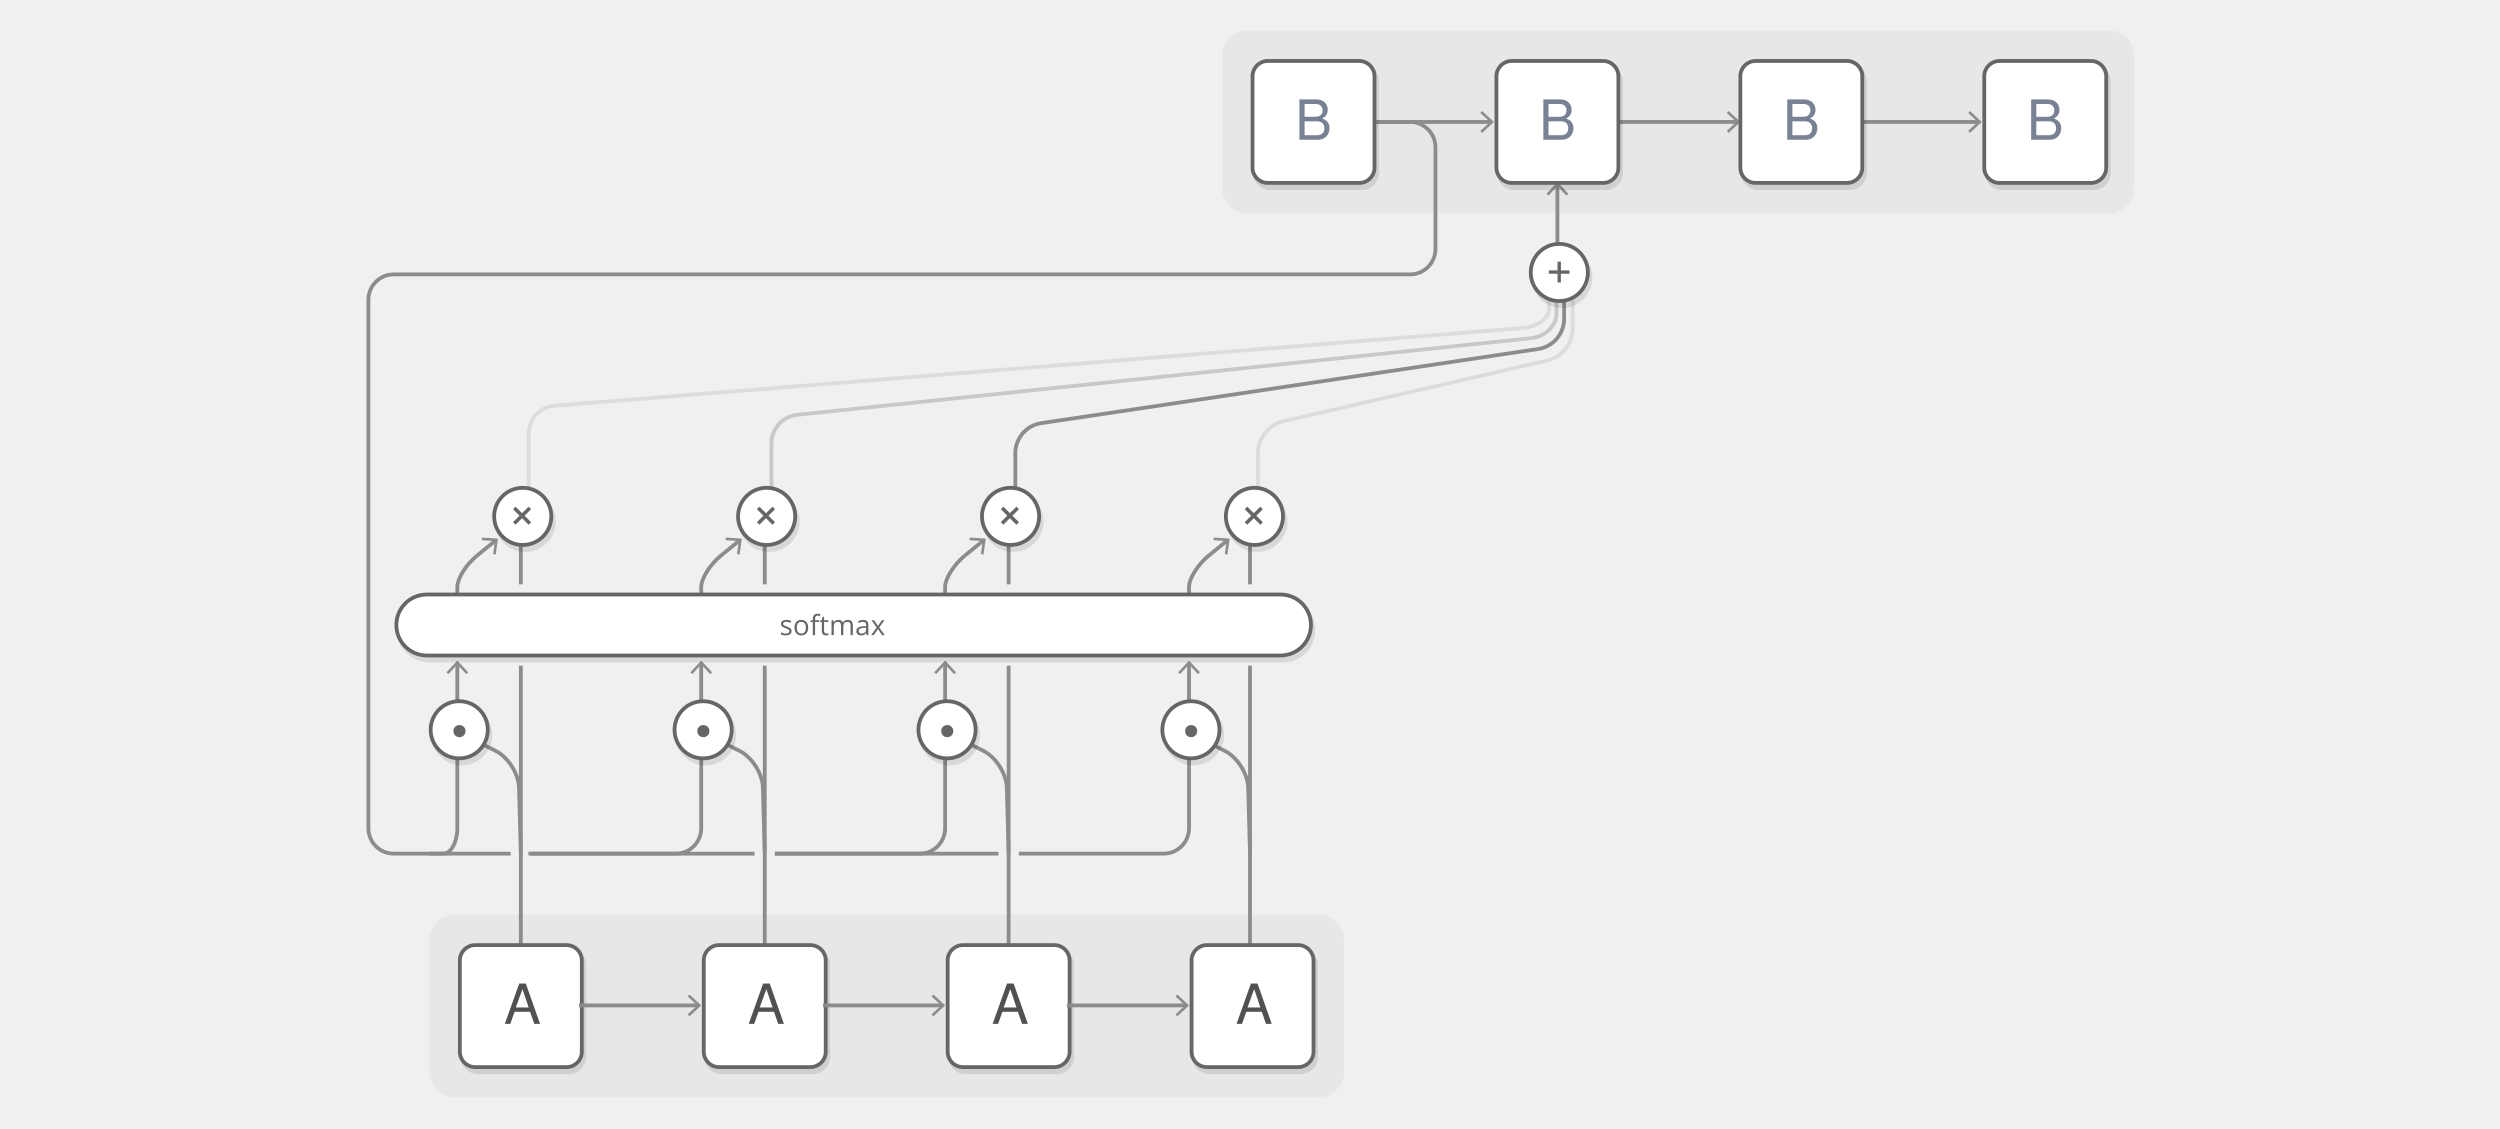
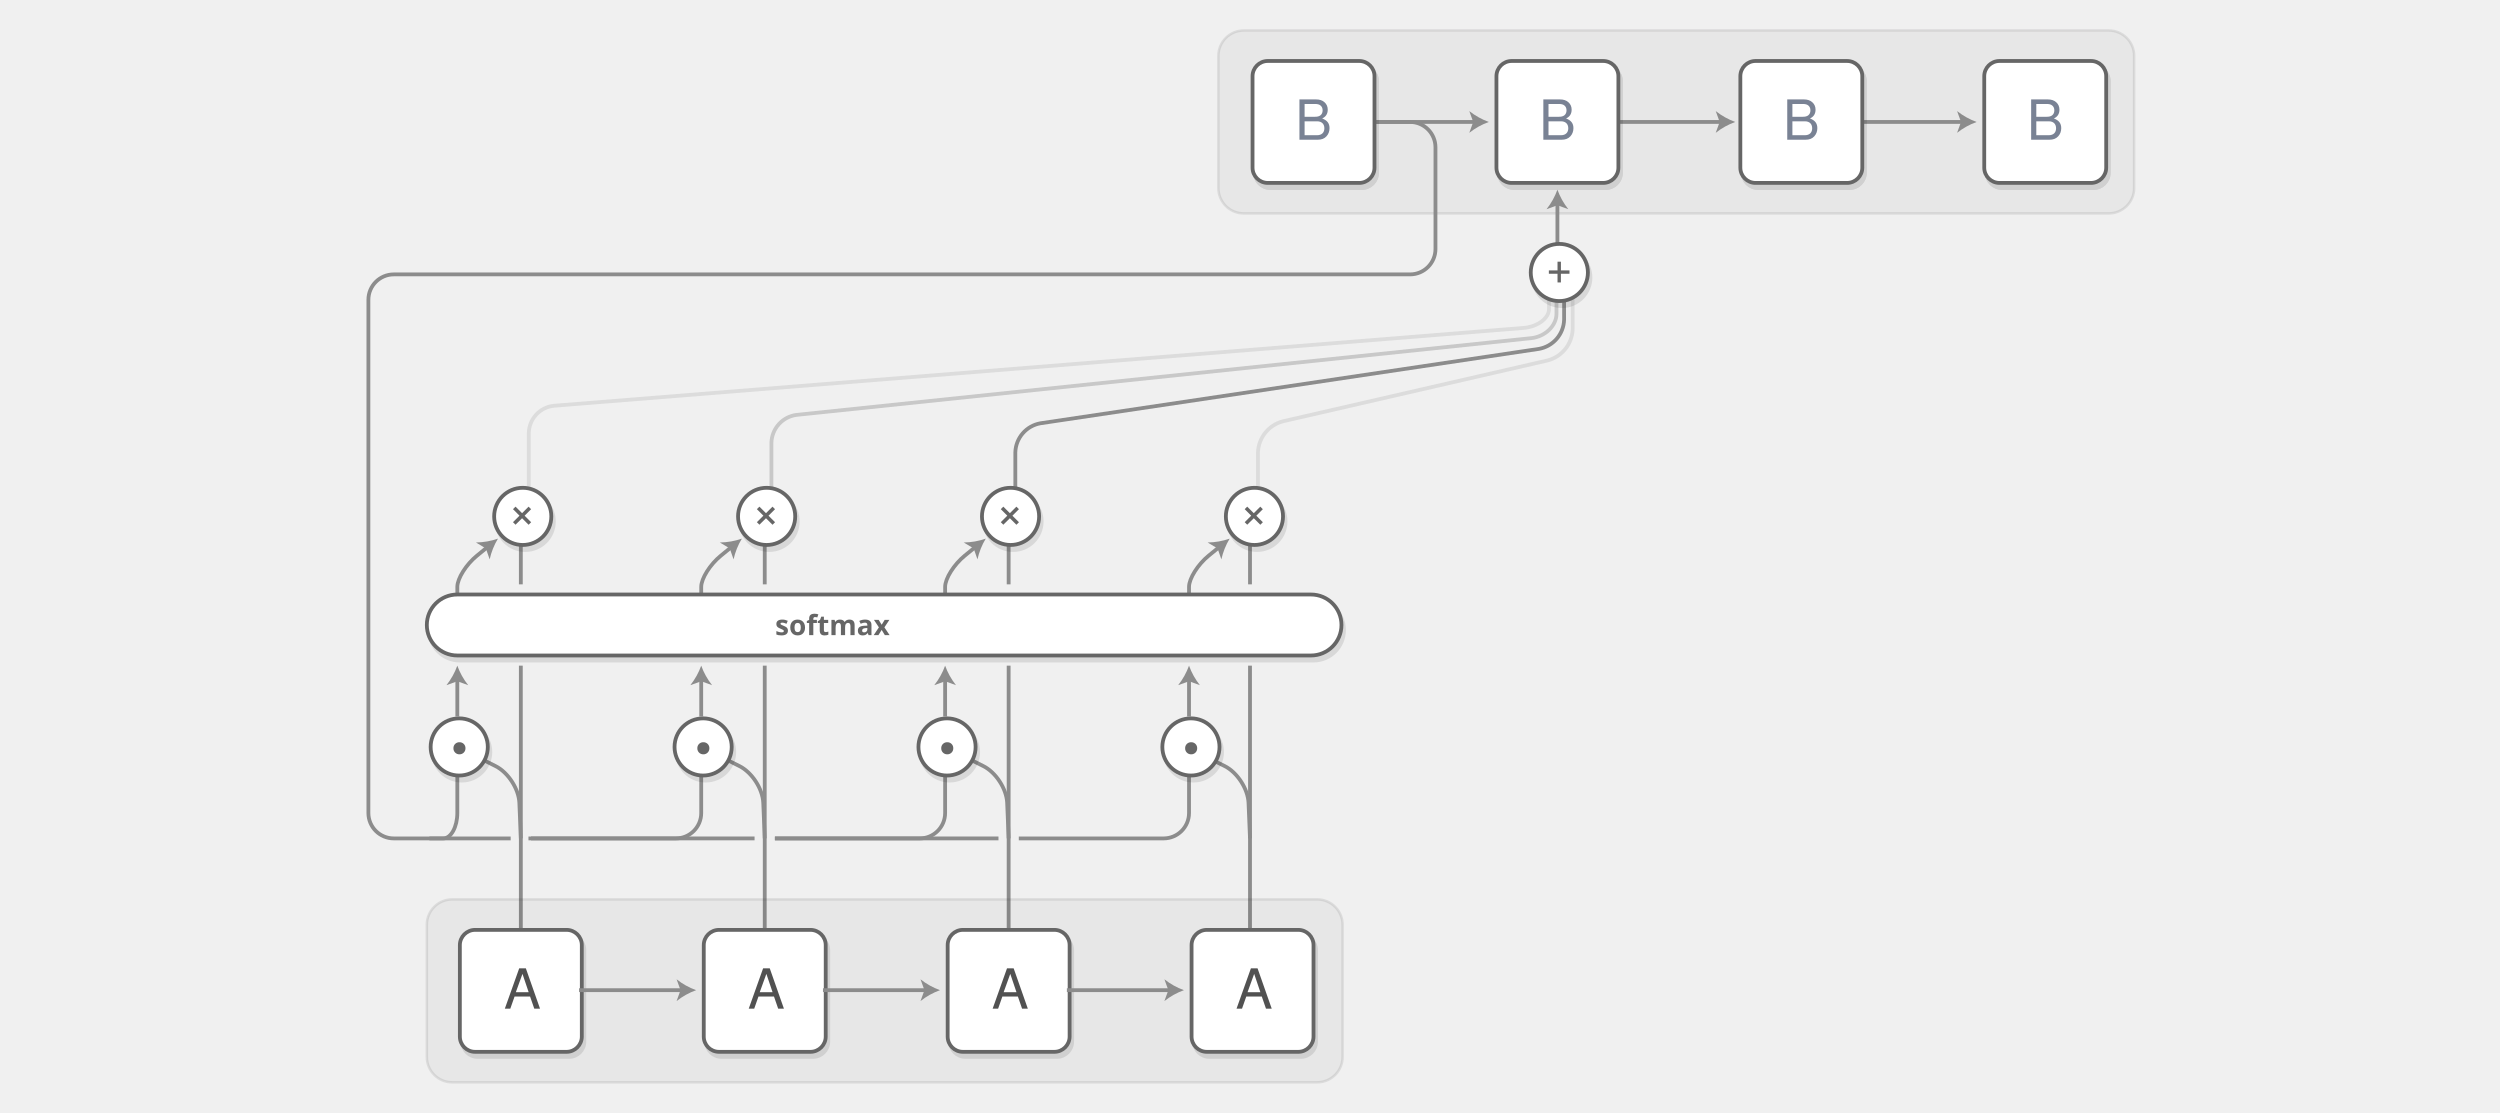
- <svg xmlns="http://www.w3.org/2000/svg" xmlns:xlink="http://www.w3.org/1999/xlink" id="background" width="984" height="444" viewBox="0 0 984 444">
+ <svg xmlns="http://www.w3.org/2000/svg" xmlns:xlink="http://www.w3.org/1999/xlink" id="background" width="984" height="438" viewBox="0 0 984 438">
  <defs>
    <symbol id="rnn-bg" data-name="rnn-bg" viewBox="0 0 49.5 49.5">
      <rect x="0.75" y="0.75" width="48" height="48" rx="6" ry="6" fill="#fff" stroke="#666" stroke-width="1.5" />
    </symbol>
    <symbol id="rnn-a" data-name="rnn-a" viewBox="0 0 49.5 49.5">
      <use id="rnn-bg-3" data-name="rnn-bg" width="49.5" height="49.5" xlink:href="#rnn-bg" />
      <text transform="translate(18.08 31.75)" font-size="21.77" fill="#515151" font-family="Helvetica" letter-spacing="-1">A</text>
    </symbol>
    <symbol id="rnn-b" data-name="rnn-b" viewBox="0 0 49.5 49.5">
      <use id="rnn-bg-15" data-name="rnn-bg" width="49.5" height="49.5" xlink:href="#rnn-bg" />
      <text transform="translate(17.49 31.75)" font-size="21.77" fill="#798294" font-family="Helvetica">B</text>
    </symbol>
    <symbol id="op-bg" data-name="op-bg" viewBox="0 0 24 24">
      <circle cx="12" cy="12" r="11.25" fill="#fff" stroke="#666" stroke-miterlimit="10" stroke-width="1.5" />
    </symbol>
    <symbol id="op-sum" data-name="op-sum" viewBox="0 0 24 24">
      <use id="op-bg-3" data-name="op-bg" width="24" height="24" xlink:href="#op-bg" />
      <path d="M7.88,12.5V11.18h3.41V7.75h1.34v3.43H16V12.5H12.62v3.42H11.29V12.5H7.88Z" fill="#666" />
    </symbol>
    <symbol id="op-dot" data-name="op-dot" viewBox="0 0 24 24">
      <use width="24" height="24" xlink:href="#op-bg" />
      <path d="M14.46,12.51a2.33,2.33,0,0,1-.67,1.71,2.3,2.3,0,0,1-1.7.68,2.3,2.3,0,0,1-1.7-.68,2.32,2.32,0,0,1-.67-1.71,2.29,2.29,0,0,1,.67-1.7,2.31,2.31,0,0,1,1.7-.67,2.32,2.32,0,0,1,1.7.67A2.29,2.29,0,0,1,14.46,12.51Z" fill="#666" />
    </symbol>
    <symbol id="op-x" data-name="op-x" viewBox="0 0 24 24">
      <use id="op-bg-14" data-name="op-bg" width="24" height="24" xlink:href="#op-bg" />
      <path d="M9.16,15.28l-1-1,2.56-2.56L8.16,9.16l1-1,2.58,2.58L14.3,8.17l1,1-2.56,2.56,2.57,2.57-1,1-2.57-2.57Z" fill="#666" />
    </symbol>
  </defs>
  <g id="_Group_" data-name="&lt;Group&gt;">
-     <rect x="169" y="360" width="360" height="72" rx="10" ry="10" opacity="0.04" />
-   </g>
-   <line x1="205" y1="372" x2="205" y2="262" fill="none" stroke="#8c8c8c" stroke-miterlimit="10" stroke-width="1.5" />
+     <rect x="479.56" y="12" width="360.44" height="72" rx="10" ry="10" opacity="0.04" />
+     <g opacity="0.1">
+       <rect x="479.56" y="12" width="360.44" height="72" rx="10" ry="10" fill="none" stroke="#231f20" />
+     </g>
+   </g>
+   <line x1="205" y1="366" x2="205" y2="262" fill="none" stroke="#8c8c8c" stroke-miterlimit="10" stroke-width="1.5" />
  <line x1="205" y1="230" x2="205" y2="204" fill="none" stroke="#8c8c8c" stroke-miterlimit="10" stroke-width="1.5" />
-   <path d="M169,336h5.5c3,0,5.5-4.5,5.5-10V290" fill="none" stroke="#8c8c8c" stroke-miterlimit="10" stroke-width="1.5" />
-   <path d="M205,336l-0.72-26c-0.15-5.5-4.3-12-9.22-14.47L180,288" fill="none" stroke="#8c8c8c" stroke-miterlimit="10" stroke-width="1.5" />
-   <path d="M301,336l-0.72-26c-0.15-5.5-4.3-12-9.22-14.47L276,288" fill="none" stroke="#8c8c8c" stroke-miterlimit="10" stroke-width="1.5" />
-   <path d="M397,336l-0.72-26c-0.15-5.5-4.3-12-9.22-14.47L372,288" fill="none" stroke="#8c8c8c" stroke-miterlimit="10" stroke-width="1.5" />
-   <path d="M492,336l-0.72-26c-0.15-5.5-4.3-12-9.22-14.47L467,288" fill="none" stroke="#8c8c8c" stroke-miterlimit="10" stroke-width="1.5" />
-   <line x1="301" y1="372" x2="301" y2="262" fill="none" stroke="#8c8c8c" stroke-miterlimit="10" stroke-width="1.5" />
+   <path d="M169,330h5.5c3,0,5.5-4.5,5.5-10V290" fill="none" stroke="#8c8c8c" stroke-miterlimit="10" stroke-width="1.5" />
+   <path d="M205,330l-0.58-14c-0.23-5.5-4.44-12-9.36-14.46L180,294" fill="none" stroke="#8c8c8c" stroke-miterlimit="10" stroke-width="1.5" />
+   <path d="M301,330l-0.58-14c-0.23-5.5-4.44-12-9.36-14.46L276,294" fill="none" stroke="#8c8c8c" stroke-miterlimit="10" stroke-width="1.5" />
+   <path d="M397,330l-0.58-14c-0.23-5.5-4.44-12-9.36-14.46L372,294" fill="none" stroke="#8c8c8c" stroke-miterlimit="10" stroke-width="1.5" />
+   <path d="M492,330l-0.58-14c-0.23-5.5-4.44-12-9.36-14.46L467,294" fill="none" stroke="#8c8c8c" stroke-miterlimit="10" stroke-width="1.5" />
+   <line x1="301" y1="366" x2="301" y2="262" fill="none" stroke="#8c8c8c" stroke-miterlimit="10" stroke-width="1.5" />
  <line x1="301" y1="230" x2="301" y2="204" fill="none" stroke="#8c8c8c" stroke-miterlimit="10" stroke-width="1.5" />
-   <path d="M208,336h58a10,10,0,0,0,10-10V290" fill="none" stroke="#8c8c8c" stroke-miterlimit="10" stroke-width="1.5" />
-   <line x1="397" y1="372" x2="397" y2="262" fill="none" stroke="#8c8c8c" stroke-miterlimit="10" stroke-width="1.5" />
+   <path d="M208,330h58a10,10,0,0,0,10-10V290" fill="none" stroke="#8c8c8c" stroke-miterlimit="10" stroke-width="1.5" />
+   <line x1="397" y1="366" x2="397" y2="262" fill="none" stroke="#8c8c8c" stroke-miterlimit="10" stroke-width="1.5" />
  <line x1="397" y1="230" x2="397" y2="204" fill="none" stroke="#8c8c8c" stroke-miterlimit="10" stroke-width="1.5" />
  <line x1="492" y1="230" x2="492" y2="204" fill="none" stroke="#8c8c8c" stroke-miterlimit="10" stroke-width="1.5" />
-   <path d="M305,336h57a10,10,0,0,0,10-10V290" fill="none" stroke="#8c8c8c" stroke-miterlimit="10" stroke-width="1.5" />
-   <line x1="492" y1="372" x2="492" y2="262" fill="none" stroke="#8c8c8c" stroke-miterlimit="10" stroke-width="1.5" />
-   <path d="M401,336h57a10,10,0,0,0,10-10V290" fill="none" stroke="#8c8c8c" stroke-miterlimit="10" stroke-width="1.5" />
-   <line x1="209" y1="336" x2="297" y2="336" fill="none" stroke="#8c8c8c" stroke-miterlimit="10" stroke-width="1.5" />
-   <line x1="305" y1="336" x2="393" y2="336" fill="none" stroke="#8c8c8c" stroke-miterlimit="10" stroke-width="1.5" />
+   <path d="M305,330h57a10,10,0,0,0,10-10V290" fill="none" stroke="#8c8c8c" stroke-miterlimit="10" stroke-width="1.5" />
+   <line x1="492" y1="366" x2="492" y2="262" fill="none" stroke="#8c8c8c" stroke-miterlimit="10" stroke-width="1.5" />
+   <path d="M401,330h57a10,10,0,0,0,10-10V290" fill="none" stroke="#8c8c8c" stroke-miterlimit="10" stroke-width="1.5" />
+   <line x1="209" y1="330" x2="297" y2="330" fill="none" stroke="#8c8c8c" stroke-miterlimit="10" stroke-width="1.5" />
+   <line x1="305" y1="330" x2="393" y2="330" fill="none" stroke="#8c8c8c" stroke-miterlimit="10" stroke-width="1.5" />
  <g>
    <g opacity="0.2">
      <path d="M208.13,206V170.5a11,11,0,0,1,10-10.8l381.56-30.63c5.48-.44,10-3.79,10-7.44V115" fill="none" stroke="#8c8c8c" stroke-miterlimit="10" stroke-width="1.5" />
    </g>
    <g opacity="0.4">
      <path d="M303.63,206V174.29a11.37,11.37,0,0,1,9.95-11L602.68,133.1c5.47-.57,9.95-4.88,9.95-9.57V115" fill="none" stroke="#8c8c8c" stroke-miterlimit="10" stroke-width="1.5" />
    </g>
    <path d="M399.63,206V178.08a12,12,0,0,1,9.89-11.48l196.22-29.28a12,12,0,0,0,9.89-11.48V115" fill="none" stroke="#8c8c8c" stroke-miterlimit="10" stroke-width="1.5" />
    <g opacity="0.2">
      <path d="M495.13,206V178.08a13.19,13.19,0,0,1,9.75-12.24l104.38-24A13.19,13.19,0,0,0,619,129.65V115" fill="none" stroke="#8c8c8c" stroke-miterlimit="10" stroke-width="1.5" />
    </g>
  </g>
  <g id="_Group_2" data-name="&lt;Group&gt;">
-     <g opacity="0.1">
-       <rect x="182" y="374" width="48" height="48" rx="6" ry="6" stroke="#000" stroke-width="1.5" />
-       <path d="M205.55,389.38h2.39L213.61,405h-2.32l-1.63-4.68h-6.13L201.84,405h-2.17Zm3.51,9.22-2.4-6.9-2.5,6.9h4.9Z" />
-     </g>
-     <use width="49.5" height="49.5" transform="translate(180.25 371.25)" xlink:href="#rnn-a" />
-   </g>
-   <g>
-     <g opacity="0.1">
-       <rect x="278" y="374" width="48" height="48" rx="6" ry="6" stroke="#000" stroke-width="1.5" />
-       <path d="M301.55,389.38h2.39L309.61,405h-2.32l-1.63-4.68h-6.13L297.84,405h-2.17Zm3.51,9.22-2.4-6.9-2.5,6.9h4.9Z" />
-     </g>
-     <use width="49.5" height="49.5" transform="translate(276.25 371.25)" xlink:href="#rnn-a" />
-   </g>
-   <g>
-     <g opacity="0.1">
-       <rect x="374" y="374" width="48" height="48" rx="6" ry="6" stroke="#000" stroke-width="1.5" />
-       <path d="M397.55,389.38h2.39L405.61,405h-2.32l-1.63-4.68h-6.13L393.84,405h-2.17Zm3.51,9.22-2.4-6.9-2.5,6.9h4.9Z" />
-     </g>
-     <use width="49.5" height="49.5" transform="translate(372.25 371.25)" xlink:href="#rnn-a" />
+     <rect x="168" y="354" width="360.44" height="72" rx="10" ry="10" opacity="0.04" />
+     <g opacity="0.1">
+       <rect x="168" y="354" width="360.44" height="72" rx="10" ry="10" fill="none" stroke="#231f20" />
+     </g>
  </g>
  <g id="_Group_3" data-name="&lt;Group&gt;">
    <g opacity="0.1">
-       <rect x="470" y="374" width="48" height="48" rx="6" ry="6" stroke="#000" stroke-width="1.5" />
-       <path d="M493.55,389.38h2.39L501.61,405h-2.32l-1.63-4.68h-6.13L489.84,405h-2.17Zm3.51,9.22-2.4-6.9-2.5,6.9h4.9Z" />
-     </g>
-     <use width="49.5" height="49.5" transform="translate(468.25 371.25)" xlink:href="#rnn-a" />
+       <rect x="182" y="368" width="48" height="48" rx="6" ry="6" stroke="#000" stroke-width="1.5" />
+       <path d="M205.55,383.38h2.39L213.61,399h-2.32l-1.63-4.68h-6.13L201.84,399h-2.17Zm3.51,9.22-2.4-6.9-2.5,6.9h4.9Z" />
+     </g>
+     <use width="49.5" height="49.5" transform="translate(180.25 365.25)" xlink:href="#rnn-a" />
+   </g>
+   <g>
+     <g opacity="0.1">
+       <rect x="278" y="368" width="48" height="48" rx="6" ry="6" stroke="#000" stroke-width="1.5" />
+       <path d="M301.55,383.38h2.39L309.61,399h-2.32l-1.63-4.68h-6.13L297.84,399h-2.17Zm3.51,9.22-2.4-6.9-2.5,6.9h4.9Z" />
+     </g>
+     <use width="49.5" height="49.5" transform="translate(276.25 365.25)" xlink:href="#rnn-a" />
+   </g>
+   <g>
+     <g opacity="0.1">
+       <rect x="374" y="368" width="48" height="48" rx="6" ry="6" stroke="#000" stroke-width="1.5" />
+       <path d="M397.55,383.38h2.39L405.61,399h-2.32l-1.63-4.68h-6.13L393.84,399h-2.17Zm3.51,9.22-2.4-6.9-2.5,6.9h4.9Z" />
+     </g>
+     <use width="49.5" height="49.5" transform="translate(372.25 365.25)" xlink:href="#rnn-a" />
  </g>
  <g id="_Group_4" data-name="&lt;Group&gt;">
-     <rect x="481" y="12" width="359" height="72" rx="10" ry="10" opacity="0.04" />
-   </g>
-   <path d="M201,336H155a10,10,0,0,1-10-10V118a10,10,0,0,1,10-10H555a10,10,0,0,0,10-10V58a10,10,0,0,0-10-10H541" fill="none" stroke="#8c8c8c" stroke-miterlimit="10" stroke-width="1.5" />
-   <g>
-     <g>
-       <line x1="227.92" y1="395.73" x2="274.86" y2="395.73" fill="none" stroke="#8c8c8c" stroke-miterlimit="10" stroke-width="1.5" />
-       <polygon points="271.38 400.02 270.67 399.25 274.46 395.73 270.67 392.2 271.38 391.44 276 395.73 271.38 400.02" fill="#8c8c8c" />
-     </g>
-     <g>
-       <line x1="323.92" y1="395.73" x2="370.86" y2="395.73" fill="none" stroke="#8c8c8c" stroke-miterlimit="10" stroke-width="1.5" />
-       <polygon points="367.38 400.02 366.67 399.25 370.46 395.73 366.67 392.2 367.38 391.44 372 395.73 367.38 400.02" fill="#8c8c8c" />
-     </g>
-     <g>
-       <line x1="419.92" y1="395.73" x2="466.86" y2="395.73" fill="none" stroke="#8c8c8c" stroke-miterlimit="10" stroke-width="1.5" />
-       <polygon points="463.38 400.02 462.67 399.25 466.46 395.73 462.67 392.2 463.38 391.44 468 395.73 463.38 400.02" fill="#8c8c8c" />
-     </g>
-     <g>
-       <path d="M180,237v-6c0-3.3,3.49-8.84,7.76-12.31l7.36-6" fill="none" stroke="#8c8c8c" stroke-miterlimit="10" stroke-width="1.5" />
-       <polygon points="195.12 218.25 194.08 218.1 194.8 212.97 189.64 212.63 189.71 211.58 196 212 195.12 218.25" fill="#8c8c8c" />
-     </g>
-     <g>
-       <line x1="180" y1="282" x2="180" y2="261.14" fill="none" stroke="#8c8c8c" stroke-miterlimit="10" stroke-width="1.5" />
-       <polygon points="184.29 264.62 183.53 265.33 180 261.54 176.48 265.33 175.71 264.62 180 260 184.29 264.62" fill="#8c8c8c" />
-     </g>
-     <g>
-       <path d="M276,237v-6c0-3.3,3.49-8.84,7.76-12.31l7.36-6" fill="none" stroke="#8c8c8c" stroke-miterlimit="10" stroke-width="1.5" />
-       <polygon points="291.12 218.25 290.08 218.1 290.8 212.97 285.64 212.63 285.71 211.58 292 212 291.12 218.25" fill="#8c8c8c" />
-     </g>
-     <g>
-       <line x1="276" y1="282" x2="276" y2="261.14" fill="none" stroke="#8c8c8c" stroke-miterlimit="10" stroke-width="1.5" />
-       <polygon points="280.29 264.62 279.52 265.33 276 261.54 272.48 265.33 271.71 264.62 276 260 280.29 264.62" fill="#8c8c8c" />
-     </g>
-     <g>
-       <path d="M372,237v-6c0-3.3,3.49-8.84,7.76-12.31l7.36-6" fill="none" stroke="#8c8c8c" stroke-miterlimit="10" stroke-width="1.5" />
-       <polygon points="387.12 218.25 386.08 218.1 386.8 212.97 381.64 212.63 381.71 211.58 388 212 387.12 218.25" fill="#8c8c8c" />
-     </g>
-     <g>
-       <line x1="372" y1="282" x2="372" y2="261.14" fill="none" stroke="#8c8c8c" stroke-miterlimit="10" stroke-width="1.5" />
-       <polygon points="376.29 264.62 375.52 265.33 372 261.54 368.48 265.33 367.71 264.62 372 260 376.29 264.62" fill="#8c8c8c" />
-     </g>
-     <g>
-       <path d="M468,237v-6c0-3.3,3.49-8.84,7.76-12.31l7.36-6" fill="none" stroke="#8c8c8c" stroke-miterlimit="10" stroke-width="1.5" />
-       <polygon points="483.12 218.25 482.08 218.1 482.8 212.97 477.64 212.63 477.71 211.58 484 212 483.12 218.25" fill="#8c8c8c" />
-     </g>
-     <g>
-       <line x1="468" y1="282" x2="468" y2="261.14" fill="none" stroke="#8c8c8c" stroke-miterlimit="10" stroke-width="1.5" />
-       <polygon points="472.29 264.62 471.52 265.33 468 261.54 464.48 265.33 463.71 264.62 468 260 472.29 264.62" fill="#8c8c8c" />
-     </g>
-     <g>
-       <line x1="539.92" y1="48" x2="586.86" y2="48" fill="none" stroke="#8c8c8c" stroke-miterlimit="10" stroke-width="1.5" />
-       <polygon points="583.38 52.29 582.67 51.52 586.46 48 582.67 44.48 583.38 43.71 588 48 583.38 52.29" fill="#8c8c8c" />
-     </g>
-     <g>
-       <line x1="636.92" y1="48" x2="683.86" y2="48" fill="none" stroke="#8c8c8c" stroke-miterlimit="10" stroke-width="1.5" />
-       <polygon points="680.38 52.29 679.67 51.52 683.46 48 679.67 44.48 680.38 43.71 685 48 680.38 52.29" fill="#8c8c8c" />
-     </g>
-     <g>
-       <line x1="731.92" y1="48" x2="778.86" y2="48" fill="none" stroke="#8c8c8c" stroke-miterlimit="10" stroke-width="1.5" />
-       <polygon points="775.38 52.29 774.67 51.52 778.46 48 774.67 44.48 775.38 43.71 780 48 775.38 52.29" fill="#8c8c8c" />
-     </g>
-     <g>
-       <line x1="613" y1="108.81" x2="613" y2="72.79" fill="none" stroke="#8c8c8c" stroke-miterlimit="10" stroke-width="1.5" />
-       <polygon points="617.29 76.26 616.52 76.98 613 73.19 609.48 76.98 608.71 76.26 613 71.65 617.29 76.26" fill="#8c8c8c" />
+     <g opacity="0.1">
+       <rect x="470" y="368" width="48" height="48" rx="6" ry="6" stroke="#000" stroke-width="1.5" />
+       <path d="M493.55,383.38h2.39L501.61,399h-2.32l-1.63-4.68h-6.13L489.84,399h-2.17Zm3.51,9.22-2.4-6.9-2.5,6.9h4.9Z" />
+     </g>
+     <use width="49.5" height="49.5" transform="translate(468.25 365.25)" xlink:href="#rnn-a" />
+   </g>
+   <path d="M201,330H155a10,10,0,0,1-10-10V118a10,10,0,0,1,10-10H555a10,10,0,0,0,10-10V58a10,10,0,0,0-10-10H541" fill="none" stroke="#8c8c8c" stroke-miterlimit="10" stroke-width="1.5" />
+   <g>
+     <g>
+       <line x1="227.92" y1="389.73" x2="268.57" y2="389.73" fill="none" stroke="#8c8c8c" stroke-miterlimit="10" stroke-width="1.5" />
+       <path d="M274,389.73a27.2,27.2,0,0,0-7.69,4.28l1.55-4.28-1.55-4.28A27.18,27.18,0,0,0,274,389.73Z" fill="#8c8c8c" />
+     </g>
+     <g>
+       <line x1="323.92" y1="389.73" x2="364.57" y2="389.73" fill="none" stroke="#8c8c8c" stroke-miterlimit="10" stroke-width="1.5" />
+       <path d="M370,389.73a27.2,27.2,0,0,0-7.69,4.28l1.55-4.28-1.55-4.28A27.18,27.18,0,0,0,370,389.73Z" fill="#8c8c8c" />
+     </g>
+     <g>
+       <line x1="419.92" y1="389.73" x2="460.57" y2="389.73" fill="none" stroke="#8c8c8c" stroke-miterlimit="10" stroke-width="1.5" />
+       <path d="M466,389.73a27.2,27.2,0,0,0-7.69,4.28l1.55-4.28-1.55-4.28A27.18,27.18,0,0,0,466,389.73Z" fill="#8c8c8c" />
+     </g>
+     <g>
+       <path d="M180,237v-6c0-3.3,3.49-8.84,7.76-12.31l4-3.27" fill="none" stroke="#8c8c8c" stroke-miterlimit="10" stroke-width="1.5" />
+       <path d="M196,212a27.2,27.2,0,0,0-3.27,8.17l-1.5-4.3-3.9-2.35A27.18,27.18,0,0,0,196,212Z" fill="#8c8c8c" />
+     </g>
+     <g>
+       <line x1="180" y1="282" x2="180" y2="267.43" fill="none" stroke="#8c8c8c" stroke-miterlimit="10" stroke-width="1.5" />
+       <path d="M180,262a27.2,27.2,0,0,0,4.28,7.69L180,268.14l-4.28,1.55A27.18,27.18,0,0,0,180,262Z" fill="#8c8c8c" />
+     </g>
+     <g>
+       <path d="M276,237v-6c0-3.3,3.49-8.84,7.76-12.31l4-3.27" fill="none" stroke="#8c8c8c" stroke-miterlimit="10" stroke-width="1.5" />
+       <path d="M292,212a27.2,27.2,0,0,0-3.27,8.17l-1.5-4.3-3.9-2.35A27.18,27.18,0,0,0,292,212Z" fill="#8c8c8c" />
+     </g>
+     <g>
+       <line x1="276" y1="282" x2="276" y2="267.43" fill="none" stroke="#8c8c8c" stroke-miterlimit="10" stroke-width="1.5" />
+       <path d="M276,262a27.2,27.2,0,0,0,4.28,7.69L276,268.14l-4.28,1.55A27.18,27.18,0,0,0,276,262Z" fill="#8c8c8c" />
+     </g>
+     <g>
+       <path d="M372,237v-6c0-3.3,3.49-8.84,7.76-12.31l4-3.27" fill="none" stroke="#8c8c8c" stroke-miterlimit="10" stroke-width="1.5" />
+       <path d="M388,212a27.2,27.2,0,0,0-3.27,8.17l-1.5-4.3-3.9-2.35A27.18,27.18,0,0,0,388,212Z" fill="#8c8c8c" />
+     </g>
+     <g>
+       <line x1="372" y1="282" x2="372" y2="267.43" fill="none" stroke="#8c8c8c" stroke-miterlimit="10" stroke-width="1.5" />
+       <path d="M372,262a27.2,27.2,0,0,0,4.28,7.69L372,268.14l-4.28,1.55A27.18,27.18,0,0,0,372,262Z" fill="#8c8c8c" />
+     </g>
+     <g>
+       <path d="M468,237v-6c0-3.3,3.49-8.84,7.76-12.31l4-3.27" fill="none" stroke="#8c8c8c" stroke-miterlimit="10" stroke-width="1.5" />
+       <path d="M484,212a27.2,27.2,0,0,0-3.27,8.17l-1.5-4.3-3.9-2.35A27.18,27.18,0,0,0,484,212Z" fill="#8c8c8c" />
+     </g>
+     <g>
+       <line x1="468" y1="282" x2="468" y2="267.43" fill="none" stroke="#8c8c8c" stroke-miterlimit="10" stroke-width="1.5" />
+       <path d="M468,262a27.2,27.2,0,0,0,4.28,7.69L468,268.14l-4.28,1.55A27.18,27.18,0,0,0,468,262Z" fill="#8c8c8c" />
+     </g>
+     <g>
+       <line x1="539.92" y1="48" x2="580.57" y2="48" fill="none" stroke="#8c8c8c" stroke-miterlimit="10" stroke-width="1.5" />
+       <path d="M586,48a27.2,27.2,0,0,0-7.69,4.28L579.86,48l-1.55-4.28A27.18,27.18,0,0,0,586,48Z" fill="#8c8c8c" />
+     </g>
+     <g>
+       <line x1="636.92" y1="48" x2="677.57" y2="48" fill="none" stroke="#8c8c8c" stroke-miterlimit="10" stroke-width="1.5" />
+       <path d="M683,48a27.2,27.2,0,0,0-7.69,4.28L676.86,48l-1.55-4.28A27.18,27.18,0,0,0,683,48Z" fill="#8c8c8c" />
+     </g>
+     <g>
+       <line x1="731.92" y1="48" x2="772.57" y2="48" fill="none" stroke="#8c8c8c" stroke-miterlimit="10" stroke-width="1.5" />
+       <path d="M778,48a27.2,27.2,0,0,0-7.69,4.28L771.86,48l-1.55-4.28A27.18,27.18,0,0,0,778,48Z" fill="#8c8c8c" />
+     </g>
+     <g>
+       <line x1="613" y1="108.81" x2="613" y2="80.08" fill="none" stroke="#8c8c8c" stroke-miterlimit="10" stroke-width="1.5" />
+       <path d="M613,74.65a27.2,27.2,0,0,0,4.28,7.69L613,80.79l-4.28,1.55A27.18,27.18,0,0,0,613,74.65Z" fill="#8c8c8c" />
    </g>
  </g>
  <g id="_Group_5" data-name="&lt;Group&gt;">
    <g opacity="0.1">
      <rect x="494" y="26" width="48" height="48" rx="6" ry="6" stroke="#000" stroke-width="1.5" />
      <rect x="494" y="26" width="48" height="48" rx="6" ry="6" />
      <rect x="494" y="26" width="48" height="48" rx="6" ry="6" fill="none" stroke="#000" stroke-width="1.5" />
      <path d="M512.34,41.38h6.75A4.49,4.49,0,0,1,523,43a3.76,3.76,0,0,1,.68,2.23,3.51,3.51,0,0,1-.84,2.42,4.11,4.11,0,0,1-1.25.91,5.33,5.33,0,0,1,1.8,1,3.74,3.74,0,0,1,1.05,2.82,4.34,4.34,0,0,1-1,2.73A5.38,5.38,0,0,1,519,57h-6.64V41.38Zm6,6.6a4.84,4.84,0,0,0,2.11-.37,2.14,2.14,0,0,0,1.18-2.11,2,2,0,0,0-1.26-2.06,5.71,5.71,0,0,0-2.11-.3h-3.81V48h3.89ZM519,55.19a3.26,3.26,0,0,0,2.8-1.13,2.82,2.82,0,0,0,.53-1.72A2.29,2.29,0,0,0,520.81,50a5.86,5.86,0,0,0-2.16-.33h-4.24v5.5H519Z" />
    </g>
    <use width="49.5" height="49.5" transform="translate(492.25 23.25)" xlink:href="#rnn-b" />
  </g>
  <g>
    <g opacity="0.1">
      <rect x="590" y="26" width="48" height="48" rx="6" ry="6" stroke="#000" stroke-width="1.5" />
      <rect x="590" y="26" width="48" height="48" rx="6" ry="6" />
      <rect x="590" y="26" width="48" height="48" rx="6" ry="6" fill="none" stroke="#000" stroke-width="1.5" />
      <path d="M608.34,41.38h6.75A4.49,4.49,0,0,1,619,43a3.76,3.76,0,0,1,.68,2.23,3.51,3.51,0,0,1-.84,2.42,4.11,4.11,0,0,1-1.25.91,5.33,5.33,0,0,1,1.8,1,3.74,3.74,0,0,1,1.05,2.82,4.34,4.34,0,0,1-1,2.73A5.38,5.38,0,0,1,615,57h-6.64V41.38Zm6,6.6a4.84,4.84,0,0,0,2.11-.37,2.14,2.14,0,0,0,1.18-2.11,2,2,0,0,0-1.26-2.06,5.71,5.71,0,0,0-2.11-.3h-3.81V48h3.89ZM615,55.19a3.26,3.26,0,0,0,2.8-1.13,2.82,2.82,0,0,0,.53-1.72A2.29,2.29,0,0,0,616.81,50a5.86,5.86,0,0,0-2.16-.33h-4.24v5.5H615Z" />
    </g>
    <use width="49.5" height="49.5" transform="translate(588.25 23.25)" xlink:href="#rnn-b" />
  </g>
  <g>
    <g opacity="0.1">
      <rect x="686" y="26" width="48" height="48" rx="6" ry="6" stroke="#000" stroke-width="1.5" />
      <rect x="686" y="26" width="48" height="48" rx="6" ry="6" />
      <rect x="686" y="26" width="48" height="48" rx="6" ry="6" fill="none" stroke="#000" stroke-width="1.5" />
      <path d="M704.34,41.38h6.75A4.49,4.49,0,0,1,715,43a3.76,3.76,0,0,1,.68,2.23,3.51,3.51,0,0,1-.84,2.42,4.11,4.11,0,0,1-1.25.91,5.33,5.33,0,0,1,1.8,1,3.74,3.74,0,0,1,1.05,2.82,4.34,4.34,0,0,1-1,2.73A5.38,5.38,0,0,1,711,57h-6.64V41.38Zm6,6.6a4.84,4.84,0,0,0,2.11-.37,2.14,2.14,0,0,0,1.18-2.11,2,2,0,0,0-1.26-2.06,5.71,5.71,0,0,0-2.11-.3h-3.81V48h3.89ZM711,55.19a3.26,3.26,0,0,0,2.8-1.13,2.82,2.82,0,0,0,.53-1.72A2.29,2.29,0,0,0,712.81,50a5.86,5.86,0,0,0-2.16-.33h-4.24v5.5H711Z" />
    </g>
    <use width="49.5" height="49.5" transform="translate(684.25 23.25)" xlink:href="#rnn-b" />
  </g>
  <g id="_Group_6" data-name="&lt;Group&gt;">
    <g opacity="0.1">
      <rect x="782" y="26" width="48" height="48" rx="6" ry="6" stroke="#000" stroke-width="1.5" />
      <rect x="782" y="26" width="48" height="48" rx="6" ry="6" />
      <rect x="782" y="26" width="48" height="48" rx="6" ry="6" fill="none" stroke="#000" stroke-width="1.5" />
      <path d="M800.34,41.38h6.75A4.49,4.49,0,0,1,811,43a3.76,3.76,0,0,1,.68,2.23,3.51,3.51,0,0,1-.84,2.42,4.11,4.11,0,0,1-1.25.91,5.33,5.33,0,0,1,1.8,1,3.74,3.74,0,0,1,1.05,2.82,4.34,4.34,0,0,1-1,2.73A5.38,5.38,0,0,1,807,57h-6.64V41.38Zm6,6.6a4.84,4.84,0,0,0,2.11-.37,2.14,2.14,0,0,0,1.18-2.11,2,2,0,0,0-1.26-2.06,5.71,5.71,0,0,0-2.11-.3h-3.81V48h3.89ZM807,55.19a3.26,3.26,0,0,0,2.8-1.13,2.82,2.82,0,0,0,.53-1.72A2.29,2.29,0,0,0,808.81,50a5.86,5.86,0,0,0-2.16-.33h-4.24v5.5H807Z" />
    </g>
    <use width="49.5" height="49.5" transform="translate(780.25 23.25)" xlink:href="#rnn-b" />
  </g>
  <g>
    <g opacity="0.1">
      <circle cx="614.75" cy="109.25" r="11.25" stroke="#000" stroke-miterlimit="10" stroke-width="1.5" />
      <path d="M610.63,109.75v-1.31H614V105h1.34v3.43h3.41v1.31h-3.41v3.42H614v-3.42h-3.41Z" />
    </g>
    <use width="24" height="24" transform="translate(601.75 95.25)" xlink:href="#op-sum" />
  </g>
  <g>
    <g opacity="0.1">
-       <rect x="157" y="236" width="360" height="24" rx="12" ry="12" />
-       <rect x="157" y="236" width="360" height="24" rx="12" ry="12" fill="none" stroke="#000" stroke-miterlimit="10" stroke-width="1.5" />
-     </g>
-     <g>
-       <rect x="156" y="234" width="360" height="24" rx="12" ry="12" fill="#fff" />
-       <rect x="156" y="234" width="360" height="24" rx="12" ry="12" fill="none" stroke="#666" stroke-miterlimit="10" stroke-width="1.5" />
-     </g>
-   </g>
-   <text transform="translate(306.83 249.99)" font-size="11" fill="#666" font-family="Open Sans">softmax</text>
+       <rect x="169" y="236" width="360" height="24" rx="12" ry="12" />
+       <rect x="169" y="236" width="360" height="24" rx="12" ry="12" fill="none" stroke="#000" stroke-miterlimit="10" stroke-width="1.5" />
+     </g>
+     <g>
+       <rect x="168" y="234" width="360" height="24" rx="12" ry="12" fill="#fff" />
+       <rect x="168" y="234" width="360" height="24" rx="12" ry="12" fill="none" stroke="#666" stroke-miterlimit="10" stroke-width="1.5" />
+     </g>
+   </g>
+   <text transform="translate(305.08 249.99)" font-size="11" fill="#666" font-family="Open Sans" font-weight="700">softmax</text>
  <g id="_Group_7" data-name="&lt;Group&gt;">
    <g opacity="0.1">
-       <circle cx="181.75" cy="289.25" r="11.25" stroke="#000" stroke-miterlimit="10" stroke-width="1.5" />
-       <path d="M184.21,289.76a2.33,2.33,0,0,1-.67,1.71,2.48,2.48,0,0,1-3.41,0,2.32,2.32,0,0,1-.67-1.71,2.29,2.29,0,0,1,.67-1.7A2.37,2.37,0,0,1,184.21,289.76Z" />
-     </g>
-     <use width="24" height="24" transform="translate(168.75 275.25)" xlink:href="#op-dot" />
+       <circle cx="181.75" cy="296" r="11.25" stroke="#000" stroke-miterlimit="10" stroke-width="1.5" />
+       <path d="M184.21,296.51a2.33,2.33,0,0,1-.67,1.71,2.48,2.48,0,0,1-3.41,0,2.32,2.32,0,0,1-.67-1.71,2.29,2.29,0,0,1,.67-1.7A2.37,2.37,0,0,1,184.21,296.51Z" />
+     </g>
+     <use width="24" height="24" transform="translate(168.75 282)" xlink:href="#op-dot" />
  </g>
  <g id="_Group_8" data-name="&lt;Group&gt;">
    <g opacity="0.1">
-       <circle cx="373.75" cy="289.25" r="11.25" stroke="#000" stroke-miterlimit="10" stroke-width="1.5" />
-       <path d="M376.21,289.76a2.33,2.33,0,0,1-.67,1.71,2.48,2.48,0,0,1-3.41,0,2.32,2.32,0,0,1-.67-1.71,2.29,2.29,0,0,1,.67-1.7A2.37,2.37,0,0,1,376.21,289.76Z" />
-     </g>
-     <use width="24" height="24" transform="translate(360.75 275.25)" xlink:href="#op-dot" />
+       <circle cx="373.75" cy="296" r="11.25" stroke="#000" stroke-miterlimit="10" stroke-width="1.5" />
+       <path d="M376.21,296.51a2.33,2.33,0,0,1-.67,1.71,2.48,2.48,0,0,1-3.41,0,2.32,2.32,0,0,1-.67-1.71,2.29,2.29,0,0,1,.67-1.7A2.37,2.37,0,0,1,376.21,296.51Z" />
+     </g>
+     <use width="24" height="24" transform="translate(360.75 282)" xlink:href="#op-dot" />
  </g>
  <g id="_Group_9" data-name="&lt;Group&gt;">
    <g opacity="0.1">
-       <circle cx="469.75" cy="289.25" r="11.25" stroke="#000" stroke-miterlimit="10" stroke-width="1.5" />
-       <path d="M472.21,289.76a2.33,2.33,0,0,1-.67,1.71,2.48,2.48,0,0,1-3.41,0,2.32,2.32,0,0,1-.67-1.71,2.29,2.29,0,0,1,.67-1.7A2.37,2.37,0,0,1,472.21,289.76Z" />
-     </g>
-     <use width="24" height="24" transform="translate(456.75 275.25)" xlink:href="#op-dot" />
+       <circle cx="469.75" cy="296" r="11.25" stroke="#000" stroke-miterlimit="10" stroke-width="1.5" />
+       <path d="M472.21,296.51a2.33,2.33,0,0,1-.67,1.71,2.48,2.48,0,0,1-3.41,0,2.32,2.32,0,0,1-.67-1.71,2.29,2.29,0,0,1,.67-1.7A2.37,2.37,0,0,1,472.21,296.51Z" />
+     </g>
+     <use width="24" height="24" transform="translate(456.75 282)" xlink:href="#op-dot" />
  </g>
  <g id="_Group_10" data-name="&lt;Group&gt;">
    <g opacity="0.1">
-       <circle cx="277.75" cy="289.25" r="11.25" stroke="#000" stroke-miterlimit="10" stroke-width="1.5" />
-       <path d="M280.21,289.76a2.33,2.33,0,0,1-.67,1.71,2.48,2.48,0,0,1-3.41,0,2.32,2.32,0,0,1-.67-1.71,2.29,2.29,0,0,1,.67-1.7A2.37,2.37,0,0,1,280.21,289.76Z" />
-     </g>
-     <use width="24" height="24" transform="translate(264.75 275.25)" xlink:href="#op-dot" />
+       <circle cx="277.75" cy="296" r="11.25" stroke="#000" stroke-miterlimit="10" stroke-width="1.5" />
+       <path d="M280.21,296.51a2.33,2.33,0,0,1-.67,1.71,2.48,2.48,0,0,1-3.41,0,2.32,2.32,0,0,1-.67-1.71,2.29,2.29,0,0,1,.67-1.7A2.37,2.37,0,0,1,280.21,296.51Z" />
+     </g>
+     <use width="24" height="24" transform="translate(264.75 282)" xlink:href="#op-dot" />
  </g>
  <g>
    <g opacity="0.1">
      <circle cx="206.75" cy="205.25" r="11.25" stroke="#000" stroke-miterlimit="10" stroke-width="1.5" />
      <path d="M203.91,208.53l-1-1,2.56-2.56-2.58-2.58,1-1,2.58,2.58,2.56-2.56,1,1L207.47,205l2.57,2.57-1,1L206.47,206Z" />
    </g>
    <use width="24" height="24" transform="translate(193.75 191.25)" xlink:href="#op-x" />
  </g>
  <g>
    <g opacity="0.1">
      <circle cx="302.75" cy="205.25" r="11.25" stroke="#000" stroke-miterlimit="10" stroke-width="1.5" />
      <path d="M299.91,208.53l-1-1,2.56-2.56-2.58-2.58,1-1,2.58,2.58,2.56-2.56,1,1L303.47,205l2.57,2.57-1,1L302.47,206Z" />
    </g>
    <use width="24" height="24" transform="translate(289.75 191.25)" xlink:href="#op-x" />
  </g>
  <g id="_Group_11" data-name="&lt;Group&gt;">
    <g opacity="0.1">
      <circle cx="398.75" cy="205.25" r="11.25" stroke="#000" stroke-miterlimit="10" stroke-width="1.5" />
      <path d="M395.91,208.53l-1-1,2.56-2.56-2.58-2.58,1-1,2.58,2.58,2.56-2.56,1,1L399.47,205l2.57,2.57-1,1L398.47,206Z" />
    </g>
    <use width="24" height="24" transform="translate(385.75 191.25)" xlink:href="#op-x" />
  </g>
  <g>
    <g opacity="0.1">
      <circle cx="494.75" cy="205.25" r="11.25" stroke="#000" stroke-miterlimit="10" stroke-width="1.5" />
      <path d="M491.91,208.53l-1-1,2.56-2.56-2.58-2.58,1-1,2.58,2.58,2.56-2.56,1,1L495.47,205l2.57,2.57-1,1L494.47,206Z" />
    </g>
    <use width="24" height="24" transform="translate(481.75 191.25)" xlink:href="#op-x" />
  </g>
</svg>
